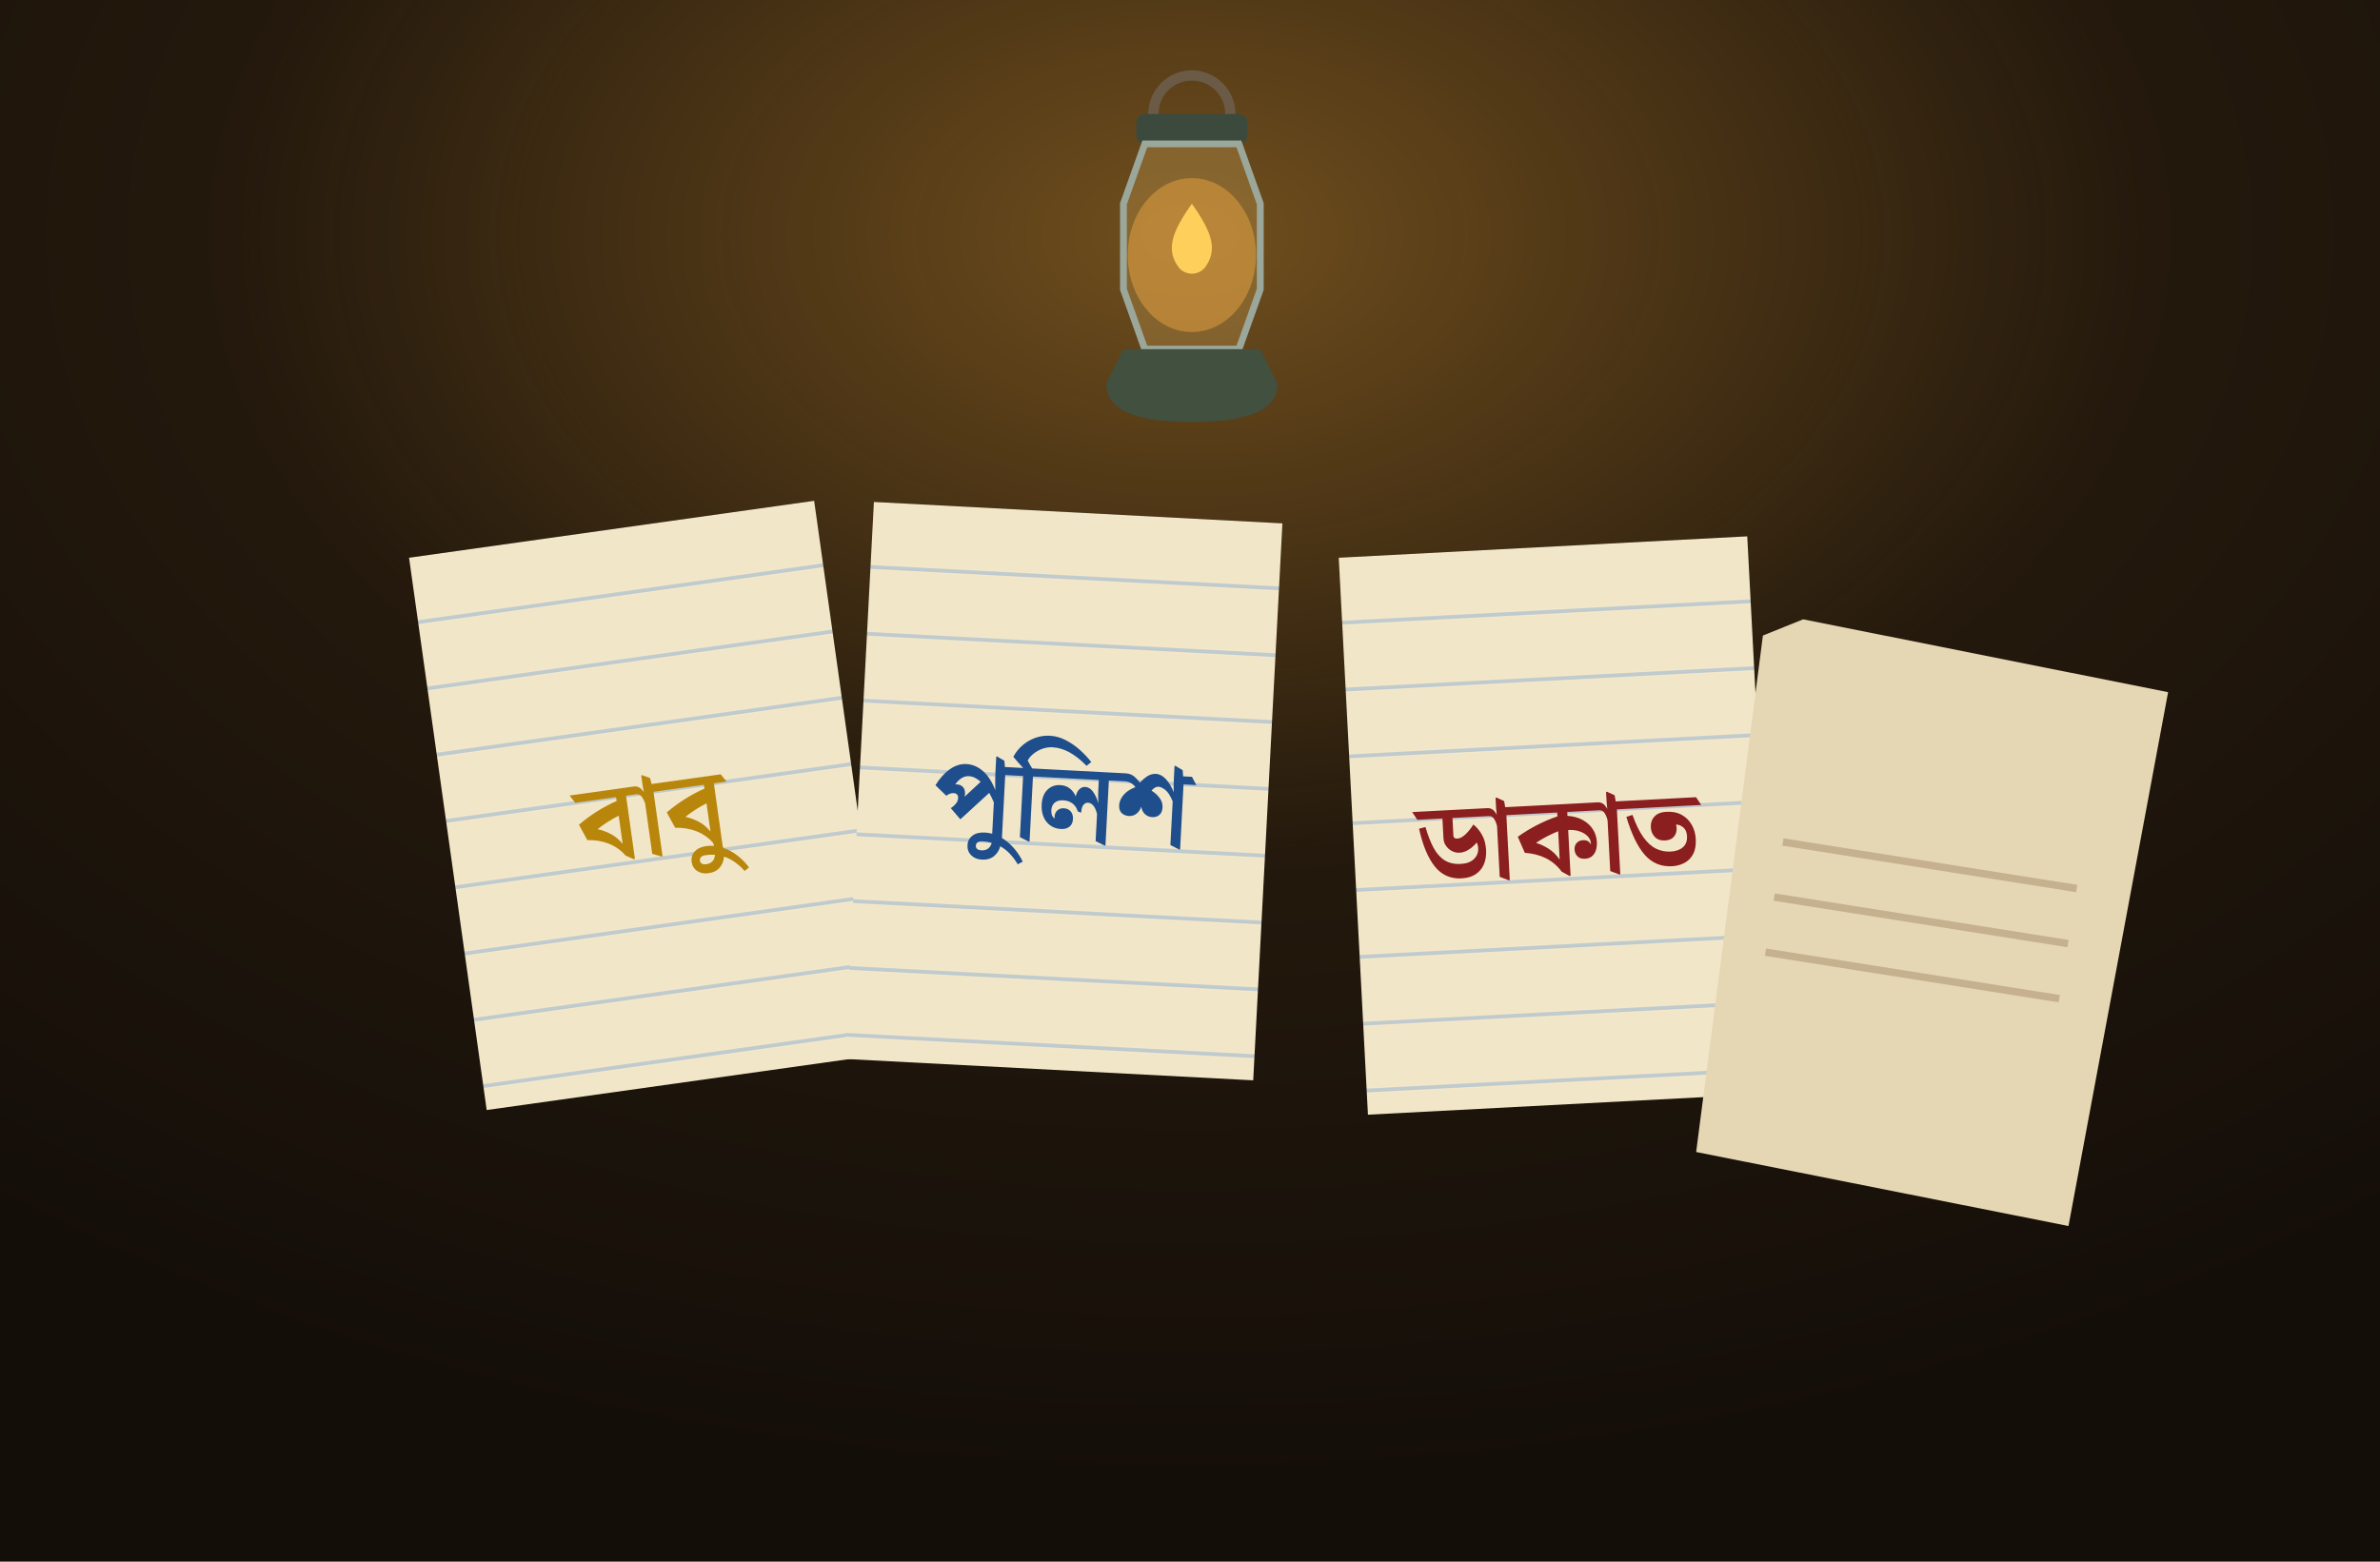
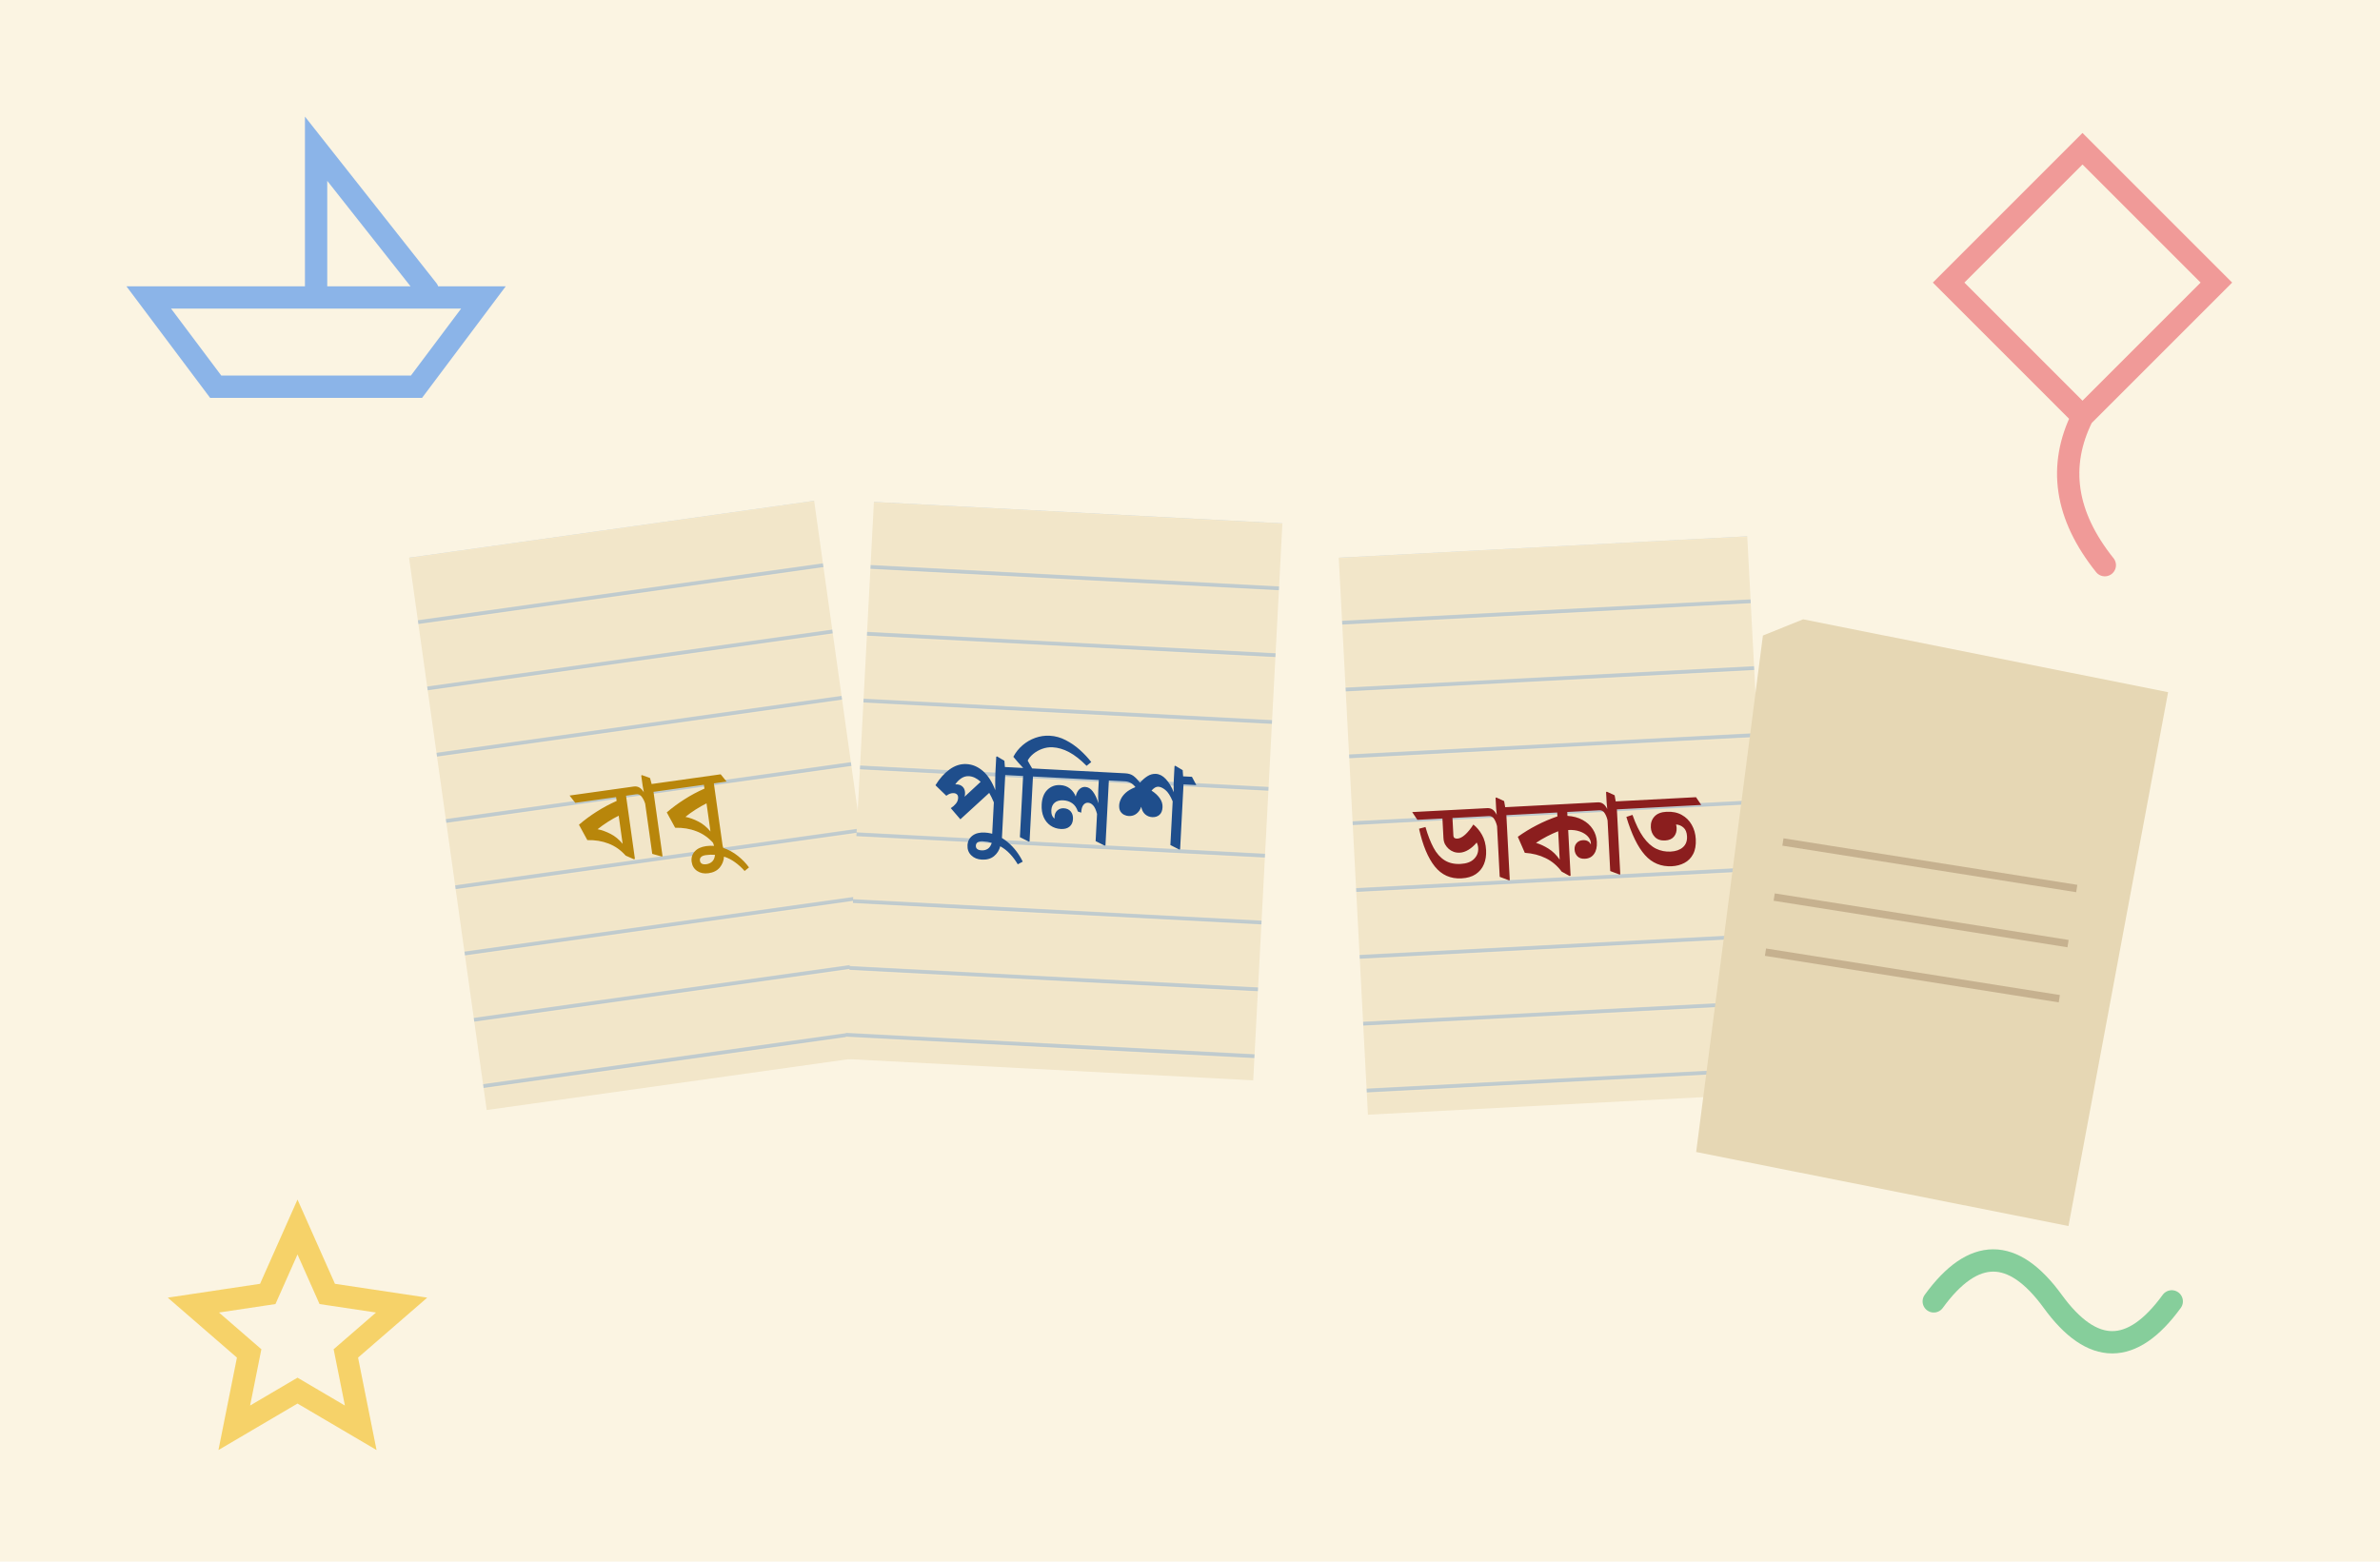
<svg xmlns="http://www.w3.org/2000/svg" viewBox="0 0 640 420">
  <defs>
    <radialGradient id="l" cx=".5" cy=".15" r=".8">
      <stop offset="0" stop-color="#f0a83a" stop-opacity=".42" />
      <stop offset=".5" stop-color="#f0a83a" stop-opacity=".07" />
      <stop offset="1" stop-color="#f0a83a" stop-opacity="0" />
    </radialGradient>
    <pattern id="r" width="10" height="18" patternUnits="userSpaceOnUse">
      <rect width="10" height="18" fill="#f2e6c9" />
      <rect y="17" width="10" height="1" fill="#8fb0d4" fill-opacity=".5" />
    </pattern>
  </defs>
-   <rect width="640" height="420" fill="#140e09" />
-   <rect width="640" height="420" fill="url(#l)" />
+   <rect width="640" height="420" fill="#fbf4e2" />
+   <g fill="none" stroke-width="6" stroke-linecap="round" opacity=".55">
+     <path d="M40 80h90l-18 24H58Z M85 80V40l30 38" stroke="#2f80ed" />
+     <path d="M560 40l36 36-36 36-36-36Z M560 112q-10 20 6 40" stroke="#e8505b" />
+     <path d="M80 330l8 18 20 3-15 13 4 20-17-10-17 10 4-20-15-13 20-3Z" stroke="#f2b705" />
+     <path d="M520 350q16-22 32 0t32 0" stroke="#27ae60" />
+   </g>
  <g font-family="'Noto Serif Bengali',serif" font-size="30" font-weight="700" text-anchor="middle">
    <g transform="translate(110 150) rotate(-8)">
      <rect width="110" height="150" fill="url(#r)" />
      <text x="55" y="88" fill="#b8860b">বাবু</text>
    </g>
    <g transform="translate(235 135) rotate(3)">
      <rect width="110" height="150" fill="url(#r)" />
      <text x="55" y="88" fill="#1f4e8c">পুলিশ</text>
    </g>
    <g transform="translate(360 150) rotate(-3)">
      <rect width="110" height="150" fill="url(#r)" />
      <text x="55" y="88" fill="#8b1e1e">ডাকাত</text>
    </g>
    <g transform="translate(475 165) rotate(9)">
      <path d="M0 6 10 0l100 4-4 146-102-4Z" fill="#e6d7b4" />
      <path d="M14 75h80M14 60h80M14 90h80" stroke="#8a6a4a" stroke-opacity=".35" stroke-width="2" />
    </g>
  </g>
-   <g transform="translate(286 18) scale(1.15)">
-     <path d="M30 2a9 9 0 0 1 9 9M21 11a9 9 0 0 1 9-9" fill="none" stroke="#6b5a45" stroke-width="2.4" stroke-linecap="round" />
-     <rect x="17" y="11" width="26" height="7" rx="2" fill="#3c4a3e" />
-     <path d="M19 18h22l5 14v20l-5 14H19l-5-14V32Z" fill="#ffd27a" fill-opacity=".2" stroke="#9aa79a" stroke-width="1.6" />
-     <ellipse cx="30" cy="44" rx="15" ry="18" fill="#ffb347" fill-opacity=".4" />
-     <path d="M30 32c5 7 6 11 3 15a4 4 0 0 1-6 0c-3-4-2-8 3-15Z" fill="#ffcf5c" />
-     <path d="M14 66h32l4 8c0 6-6 9-20 9s-20-3-20-9Z" fill="#41503f" />
-   </g>
</svg>
